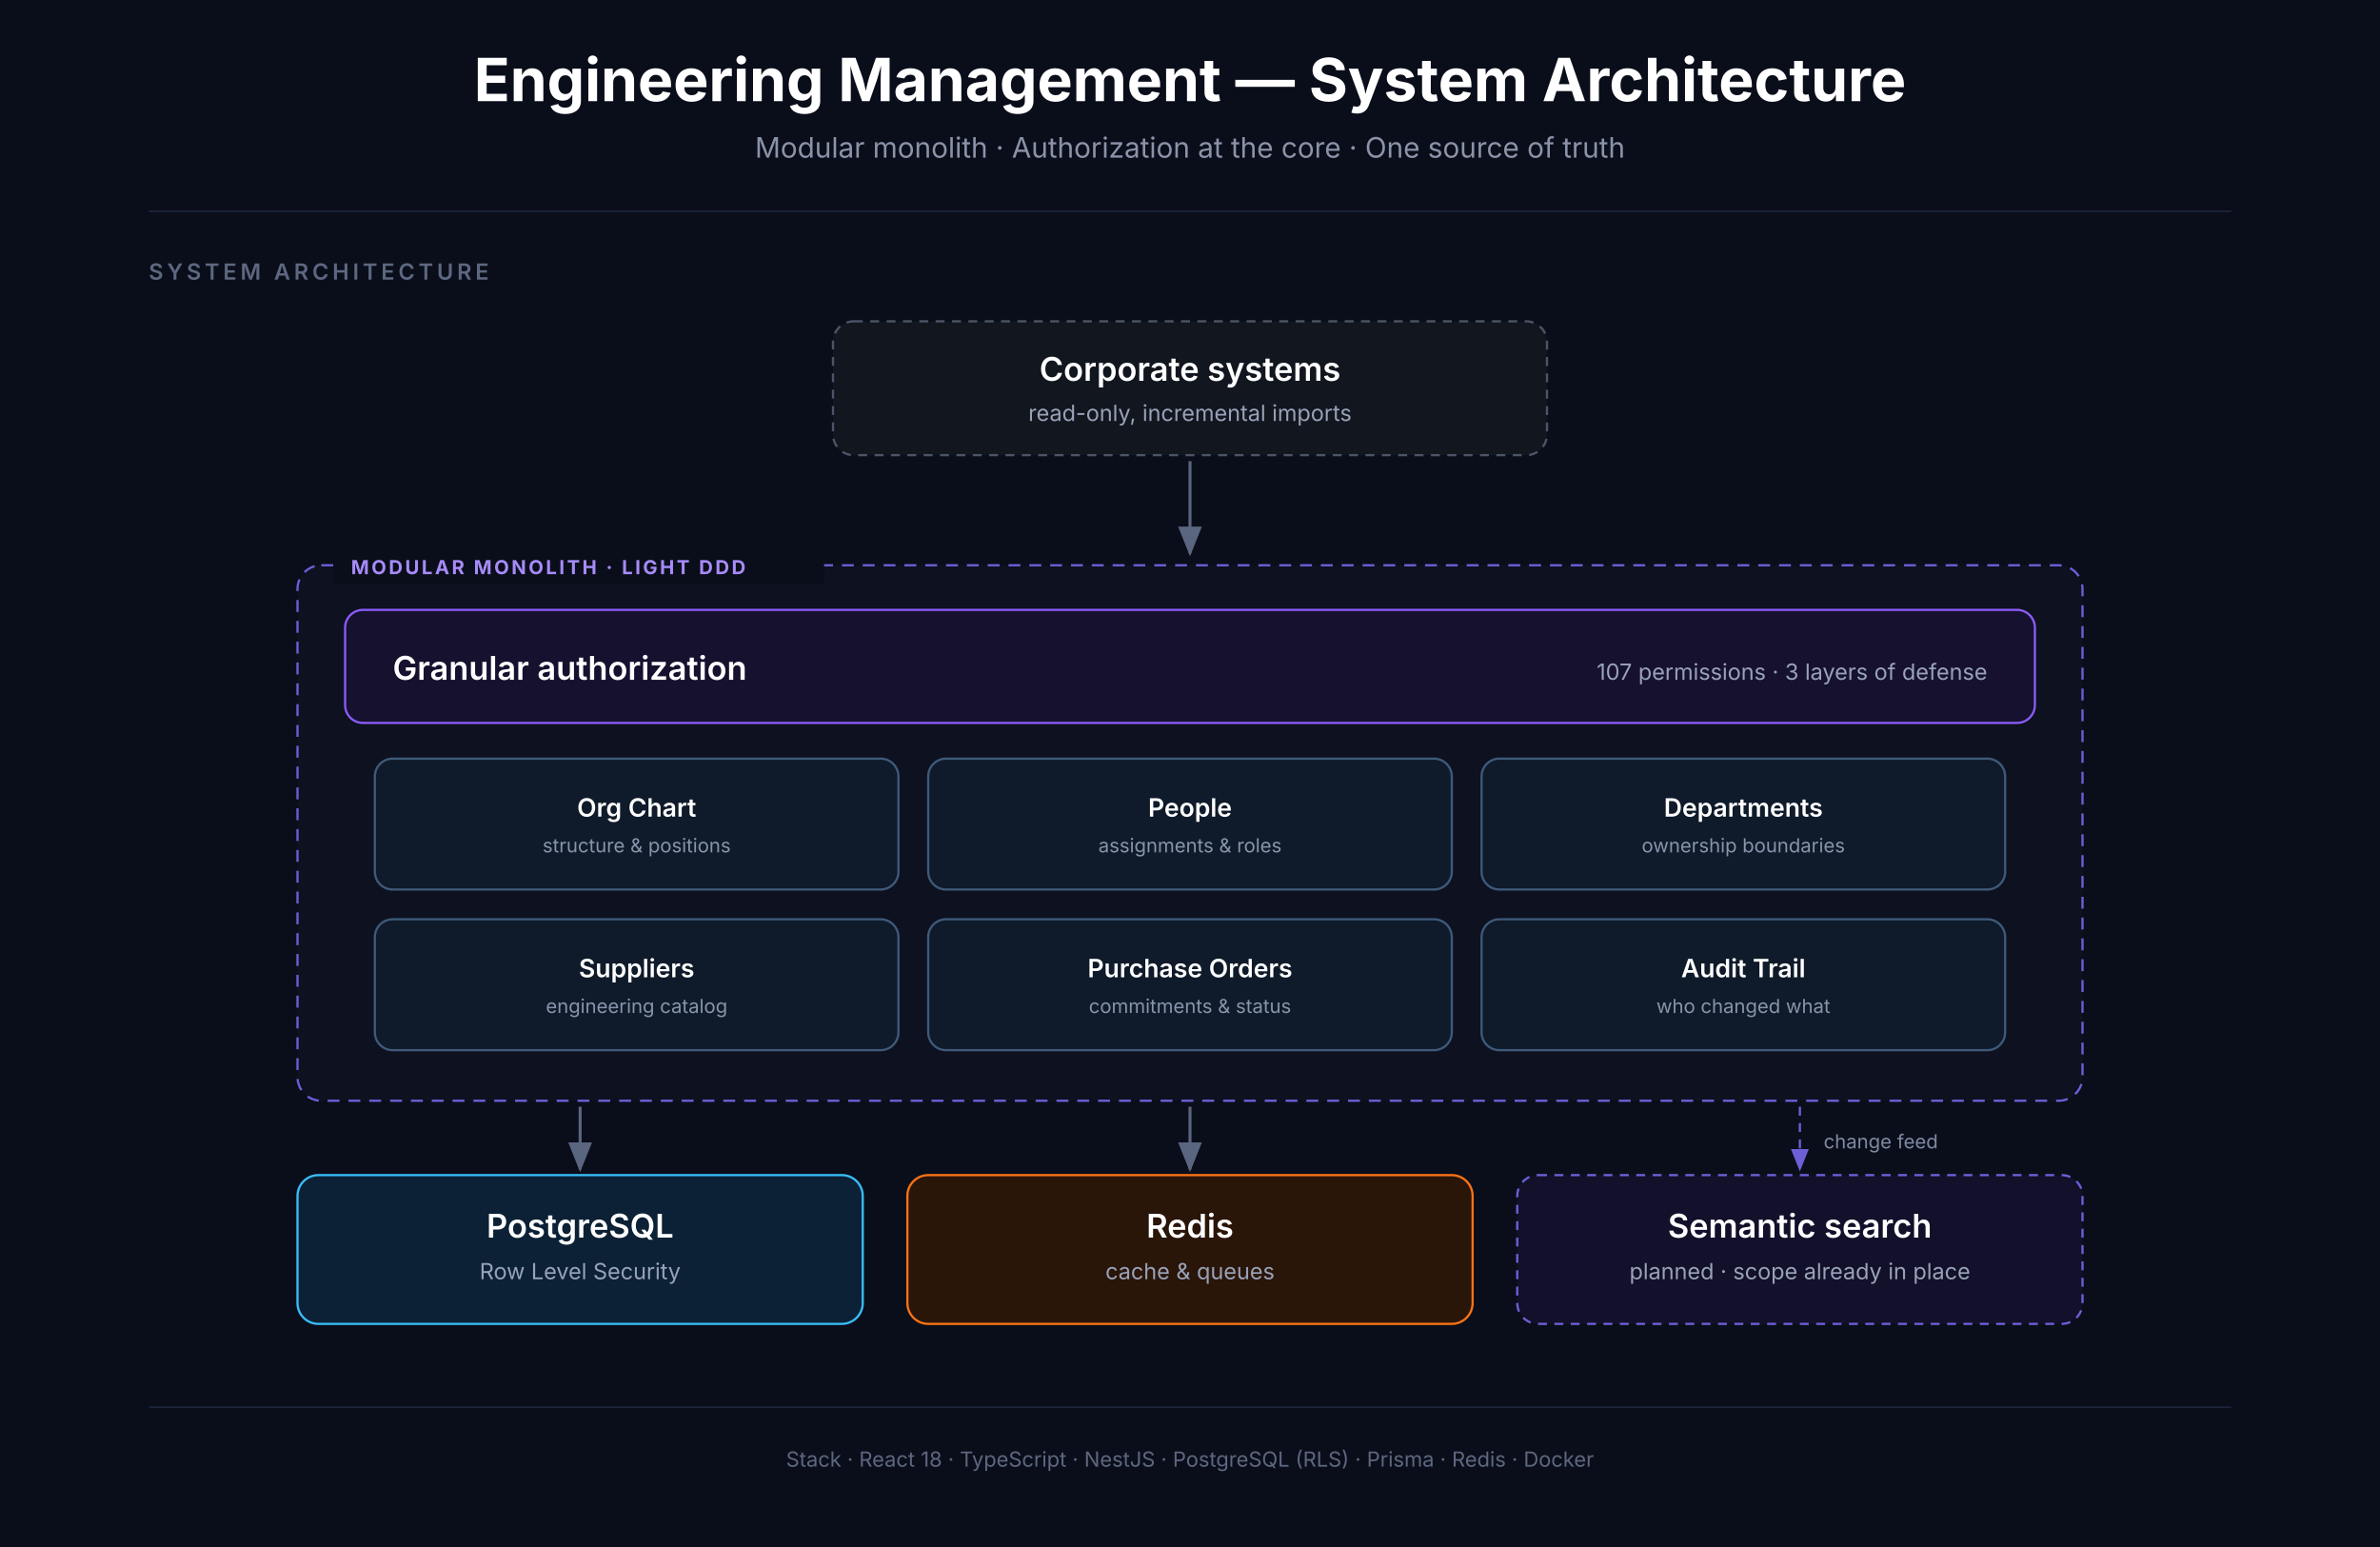
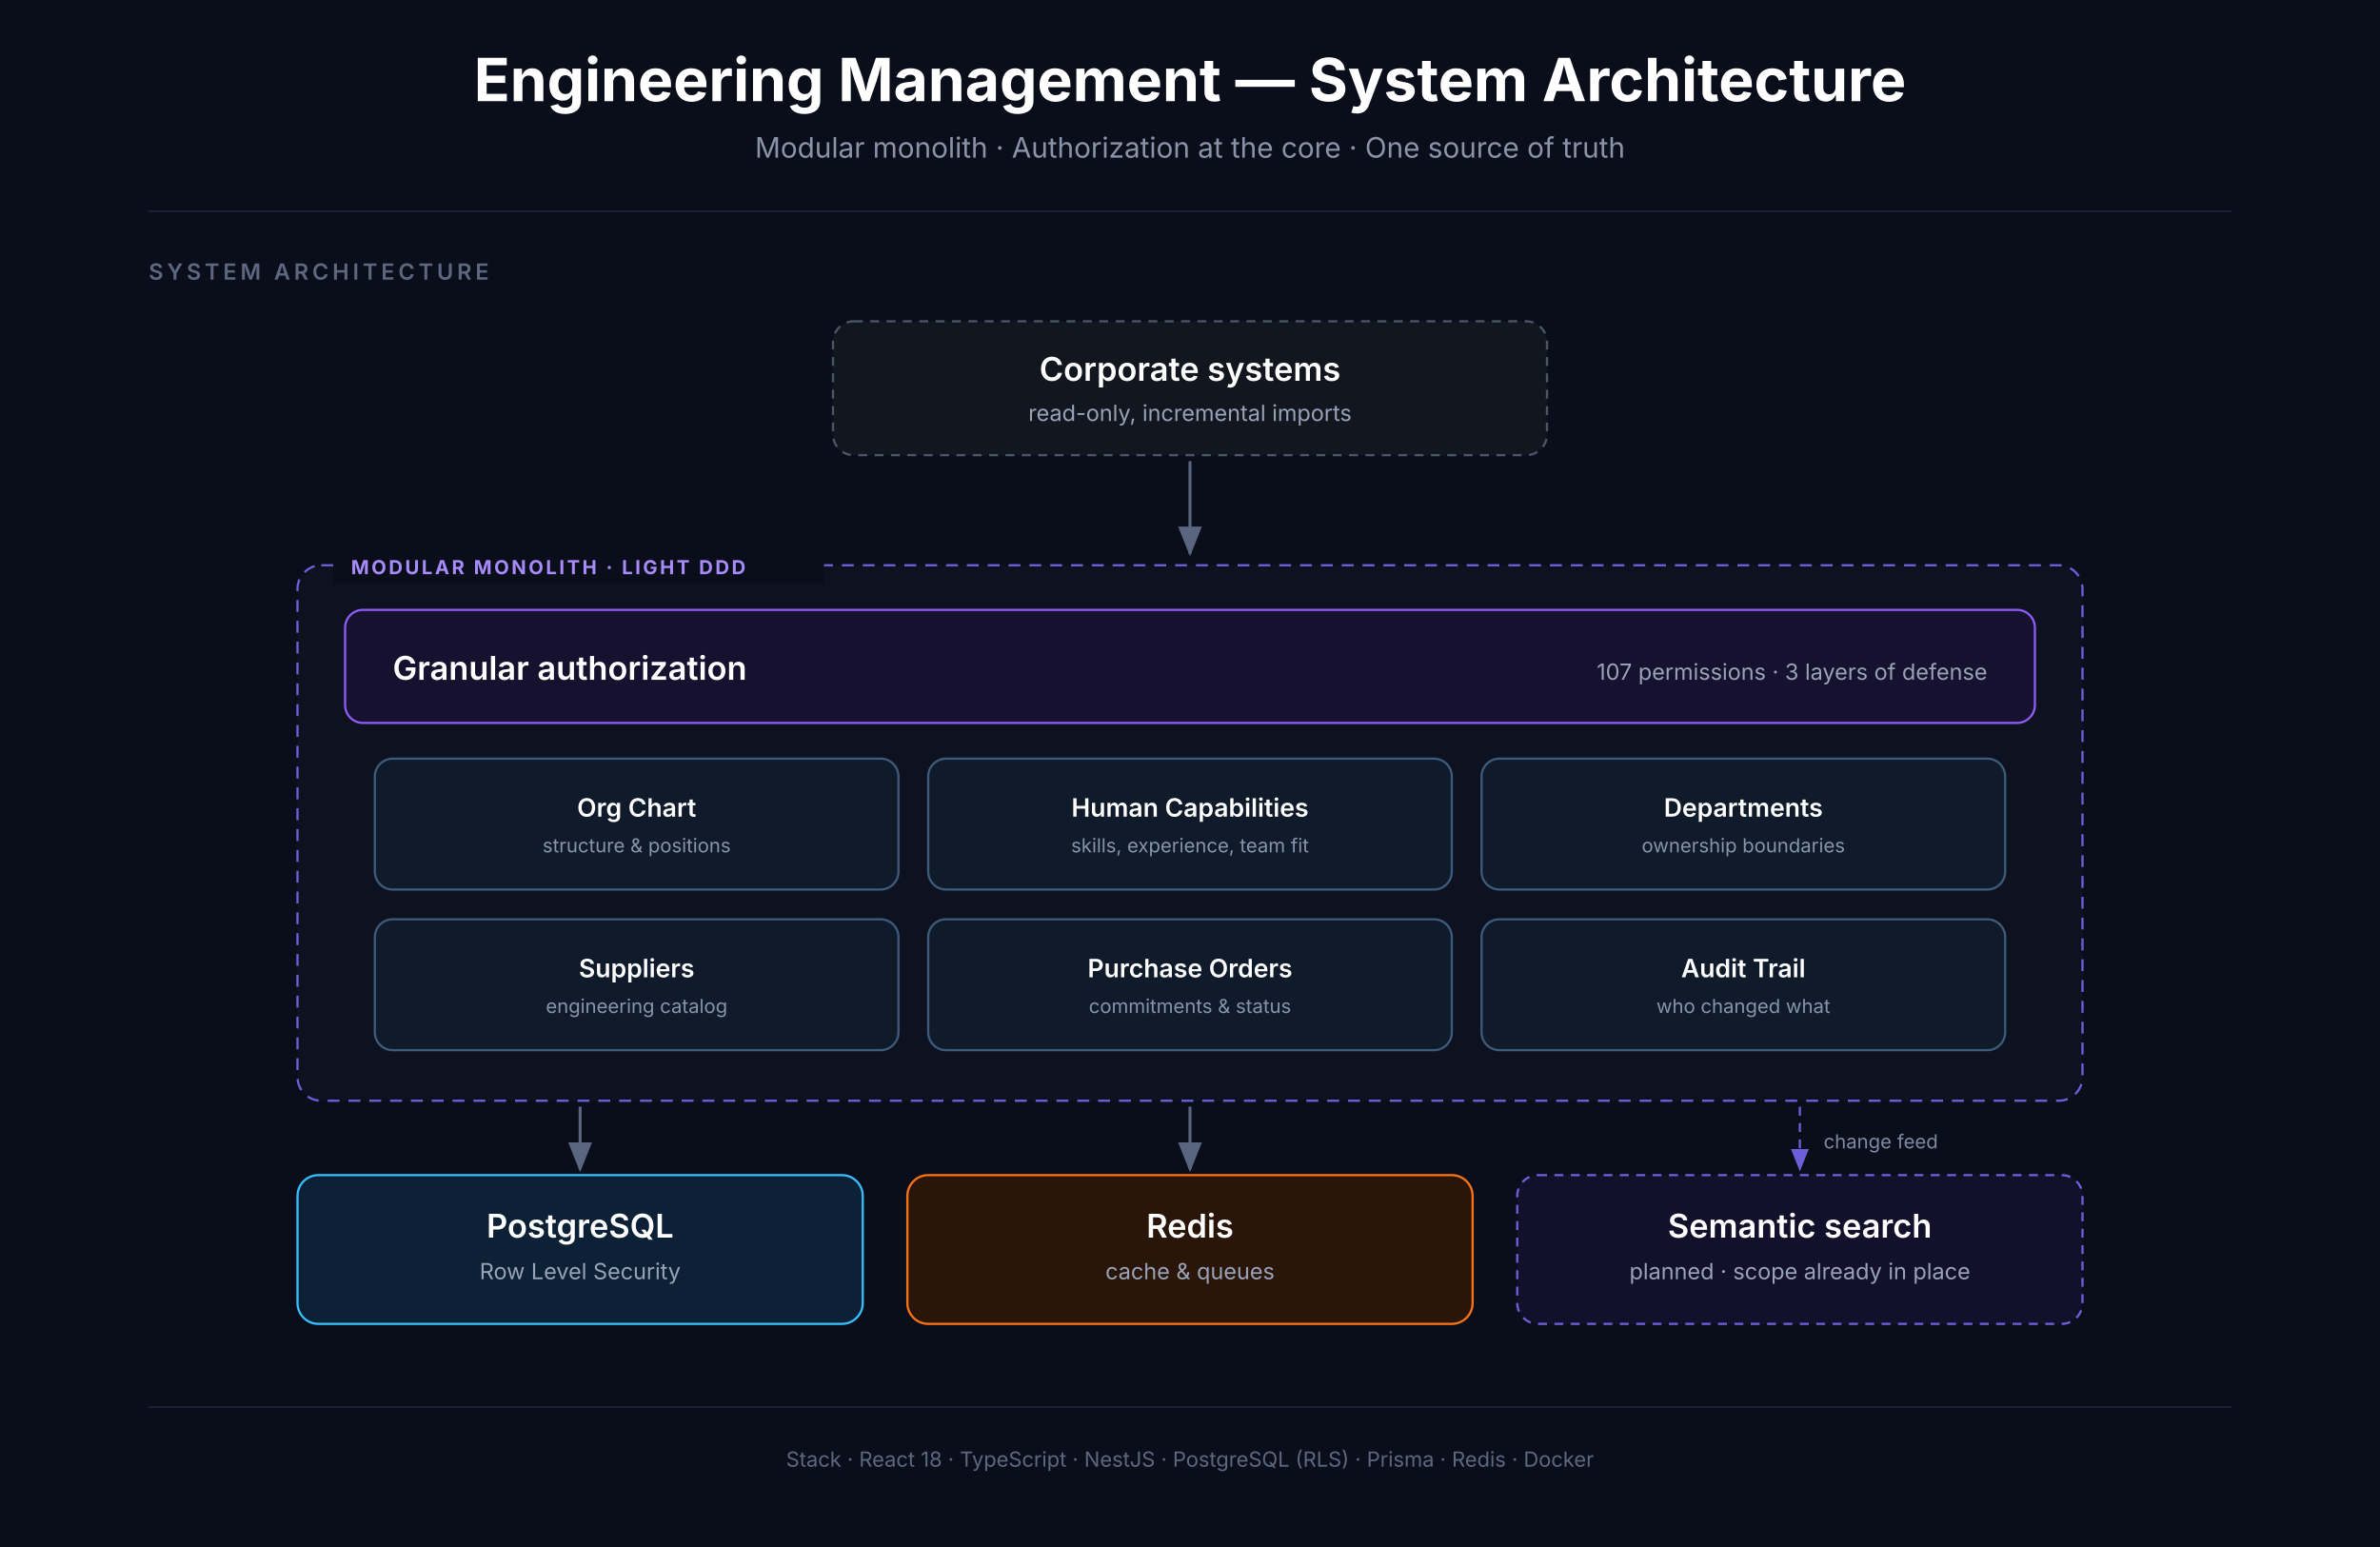
<svg xmlns="http://www.w3.org/2000/svg" viewBox="0 0 1600 1040" width="1600" height="1040" role="img" aria-label="Engineering Management Platform - System Architecture">
  <defs>
    <style>
  text{font-family:'Segoe UI',system-ui,-apple-system,Inter,Helvetica,Arial,sans-serif}
  .t1{fill:#FFFFFF;font-size:40px;font-weight:700}
  .t2{fill:#8A93A8;font-size:19px}
  .sec{fill:#5D6780;font-size:15px;font-weight:600;letter-spacing:2.5px}
  .cn{fill:#A78BFA;font-size:13px;font-weight:700;letter-spacing:1.6px}
  .nt{fill:#FFFFFF;font-size:22px;font-weight:600}
  .nd{fill:#98A2B8;font-size:15px}
  .mt{fill:#FFFFFF;font-size:17px;font-weight:600}
  .md{fill:#8794AB;font-size:13px}
  .lb{fill:#7E8AA3;font-size:13px}
  .ft{fill:#5D6780;font-size:14px}
</style>
    <marker id="ag" markerWidth="10" markerHeight="8" refX="9" refY="4" orient="auto">
      <path d="M0,0 L10,4 L0,8 Z" fill="#5A6580" />
    </marker>
    <marker id="ap" markerWidth="10" markerHeight="8" refX="9" refY="4" orient="auto">
      <path d="M0,0 L10,4 L0,8 Z" fill="#6D5FD8" />
    </marker>
  </defs>
  <rect width="1600" height="1040" fill="#0A0E1A" />
  <text class="t1" x="800" y="68" text-anchor="middle">Engineering Management — System Architecture</text>
  <text class="t2" x="800" y="106" text-anchor="middle">Modular monolith · Authorization at the core · One source of truth</text>
  <line x1="100" y1="142" x2="1500" y2="142" stroke="#1E2740" stroke-width="1" />
  <text class="sec" x="100" y="188">SYSTEM ARCHITECTURE</text>
  <rect x="560" y="216" width="480" height="90" rx="14" fill="#12161F" stroke="#4B5568" stroke-width="1.5" stroke-dasharray="6 5" />
  <text class="nt" x="800" y="256" text-anchor="middle">Corporate systems</text>
  <text class="nd" x="800" y="283" text-anchor="middle">read-only, incremental imports</text>
  <line x1="800" y1="310" x2="800" y2="372" stroke="#5A6580" stroke-width="2" marker-end="url(#ag)" />
  <rect x="200" y="380" width="1200" height="360" rx="16" fill="#0D1120" stroke="#6D5FD8" stroke-width="1.5" stroke-dasharray="8 6" />
  <rect x="224" y="368" width="330" height="24" fill="#0A0E1A" />
  <text class="cn" x="236" y="386">MODULAR MONOLITH · LIGHT DDD</text>
  <rect x="232" y="410" width="1136" height="76" rx="12" fill="#16112E" stroke="#8B5CF6" stroke-width="1.5" />
  <text class="nt" x="264" y="457">Granular authorization</text>
  <text class="nd" x="1336" y="457" text-anchor="end">107 permissions · 3 layers of defense</text>
  <rect x="252" y="510" width="352" height="88" rx="12" fill="#0F1A2A" stroke="#3E5A7A" stroke-width="1.5" />
  <text class="mt" x="428" y="549" text-anchor="middle">Org Chart</text>
  <text class="md" x="428" y="573" text-anchor="middle">structure &amp; positions</text>
  <rect x="624" y="510" width="352" height="88" rx="12" fill="#0F1A2A" stroke="#3E5A7A" stroke-width="1.5" />
-   <text class="mt" x="800" y="549" text-anchor="middle">People</text>
-   <text class="md" x="800" y="573" text-anchor="middle">assignments &amp; roles</text>
+   <text class="mt" x="800" y="549" text-anchor="middle">Human Capabilities</text>
+   <text class="md" x="800" y="573" text-anchor="middle">skills, experience, team fit</text>
  <rect x="996" y="510" width="352" height="88" rx="12" fill="#0F1A2A" stroke="#3E5A7A" stroke-width="1.5" />
  <text class="mt" x="1172" y="549" text-anchor="middle">Departments</text>
  <text class="md" x="1172" y="573" text-anchor="middle">ownership boundaries</text>
  <rect x="252" y="618" width="352" height="88" rx="12" fill="#0F1A2A" stroke="#3E5A7A" stroke-width="1.5" />
  <text class="mt" x="428" y="657" text-anchor="middle">Suppliers</text>
  <text class="md" x="428" y="681" text-anchor="middle">engineering catalog</text>
  <rect x="624" y="618" width="352" height="88" rx="12" fill="#0F1A2A" stroke="#3E5A7A" stroke-width="1.5" />
  <text class="mt" x="800" y="657" text-anchor="middle">Purchase Orders</text>
  <text class="md" x="800" y="681" text-anchor="middle">commitments &amp; status</text>
  <rect x="996" y="618" width="352" height="88" rx="12" fill="#0F1A2A" stroke="#3E5A7A" stroke-width="1.5" />
  <text class="mt" x="1172" y="657" text-anchor="middle">Audit Trail</text>
  <text class="md" x="1172" y="681" text-anchor="middle">who changed what</text>
  <line x1="390" y1="744" x2="390" y2="786" stroke="#5A6580" stroke-width="2" marker-end="url(#ag)" />
  <line x1="800" y1="744" x2="800" y2="786" stroke="#5A6580" stroke-width="2" marker-end="url(#ag)" />
  <path d="M 1210 744 L 1210 786" fill="none" stroke="#6D5FD8" stroke-width="1.5" stroke-dasharray="6 5" marker-end="url(#ap)" />
  <text class="lb" x="1226" y="772">change feed</text>
  <rect x="200" y="790" width="380" height="100" rx="14" fill="#0C2135" stroke="#38BDF8" stroke-width="1.5" />
  <text class="nt" x="390" y="832" text-anchor="middle">PostgreSQL</text>
  <text class="nd" x="390" y="860" text-anchor="middle">Row Level Security</text>
  <rect x="610" y="790" width="380" height="100" rx="14" fill="#2A1509" stroke="#F97316" stroke-width="1.5" />
  <text class="nt" x="800" y="832" text-anchor="middle">Redis</text>
  <text class="nd" x="800" y="860" text-anchor="middle">cache &amp; queues</text>
  <rect x="1020" y="790" width="380" height="100" rx="14" fill="#12102A" stroke="#6D5FD8" stroke-width="1.5" stroke-dasharray="6 5" />
  <text class="nt" x="1210" y="832" text-anchor="middle" fill="#B4A5F0">Semantic search</text>
  <text class="nd" x="1210" y="860" text-anchor="middle">planned · scope already in place</text>
  <line x1="100" y1="946" x2="1500" y2="946" stroke="#1E2740" stroke-width="1" />
  <text class="ft" x="800" y="986" text-anchor="middle">Stack · React 18 · TypeScript · NestJS · PostgreSQL (RLS) · Prisma · Redis · Docker</text>
</svg>
